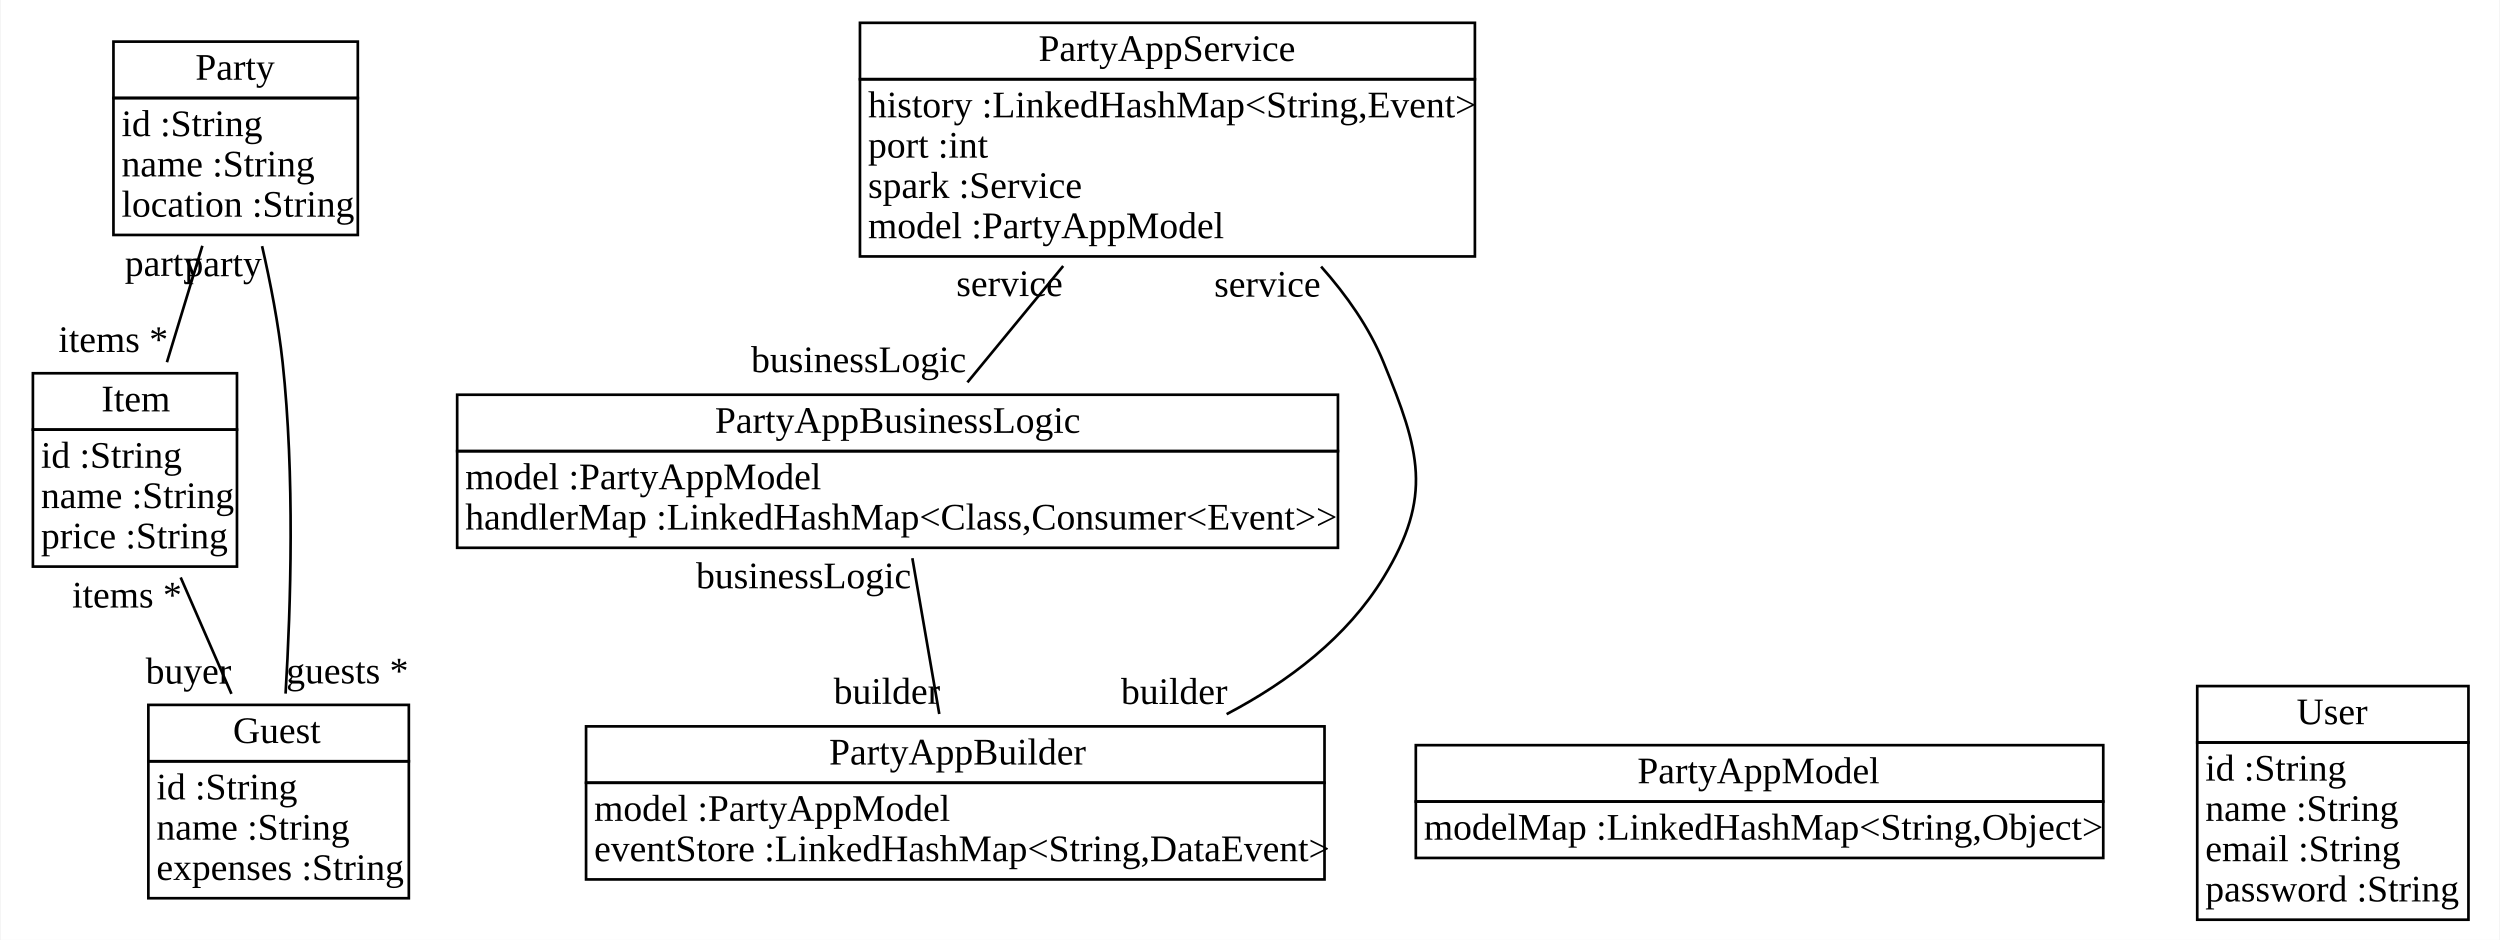
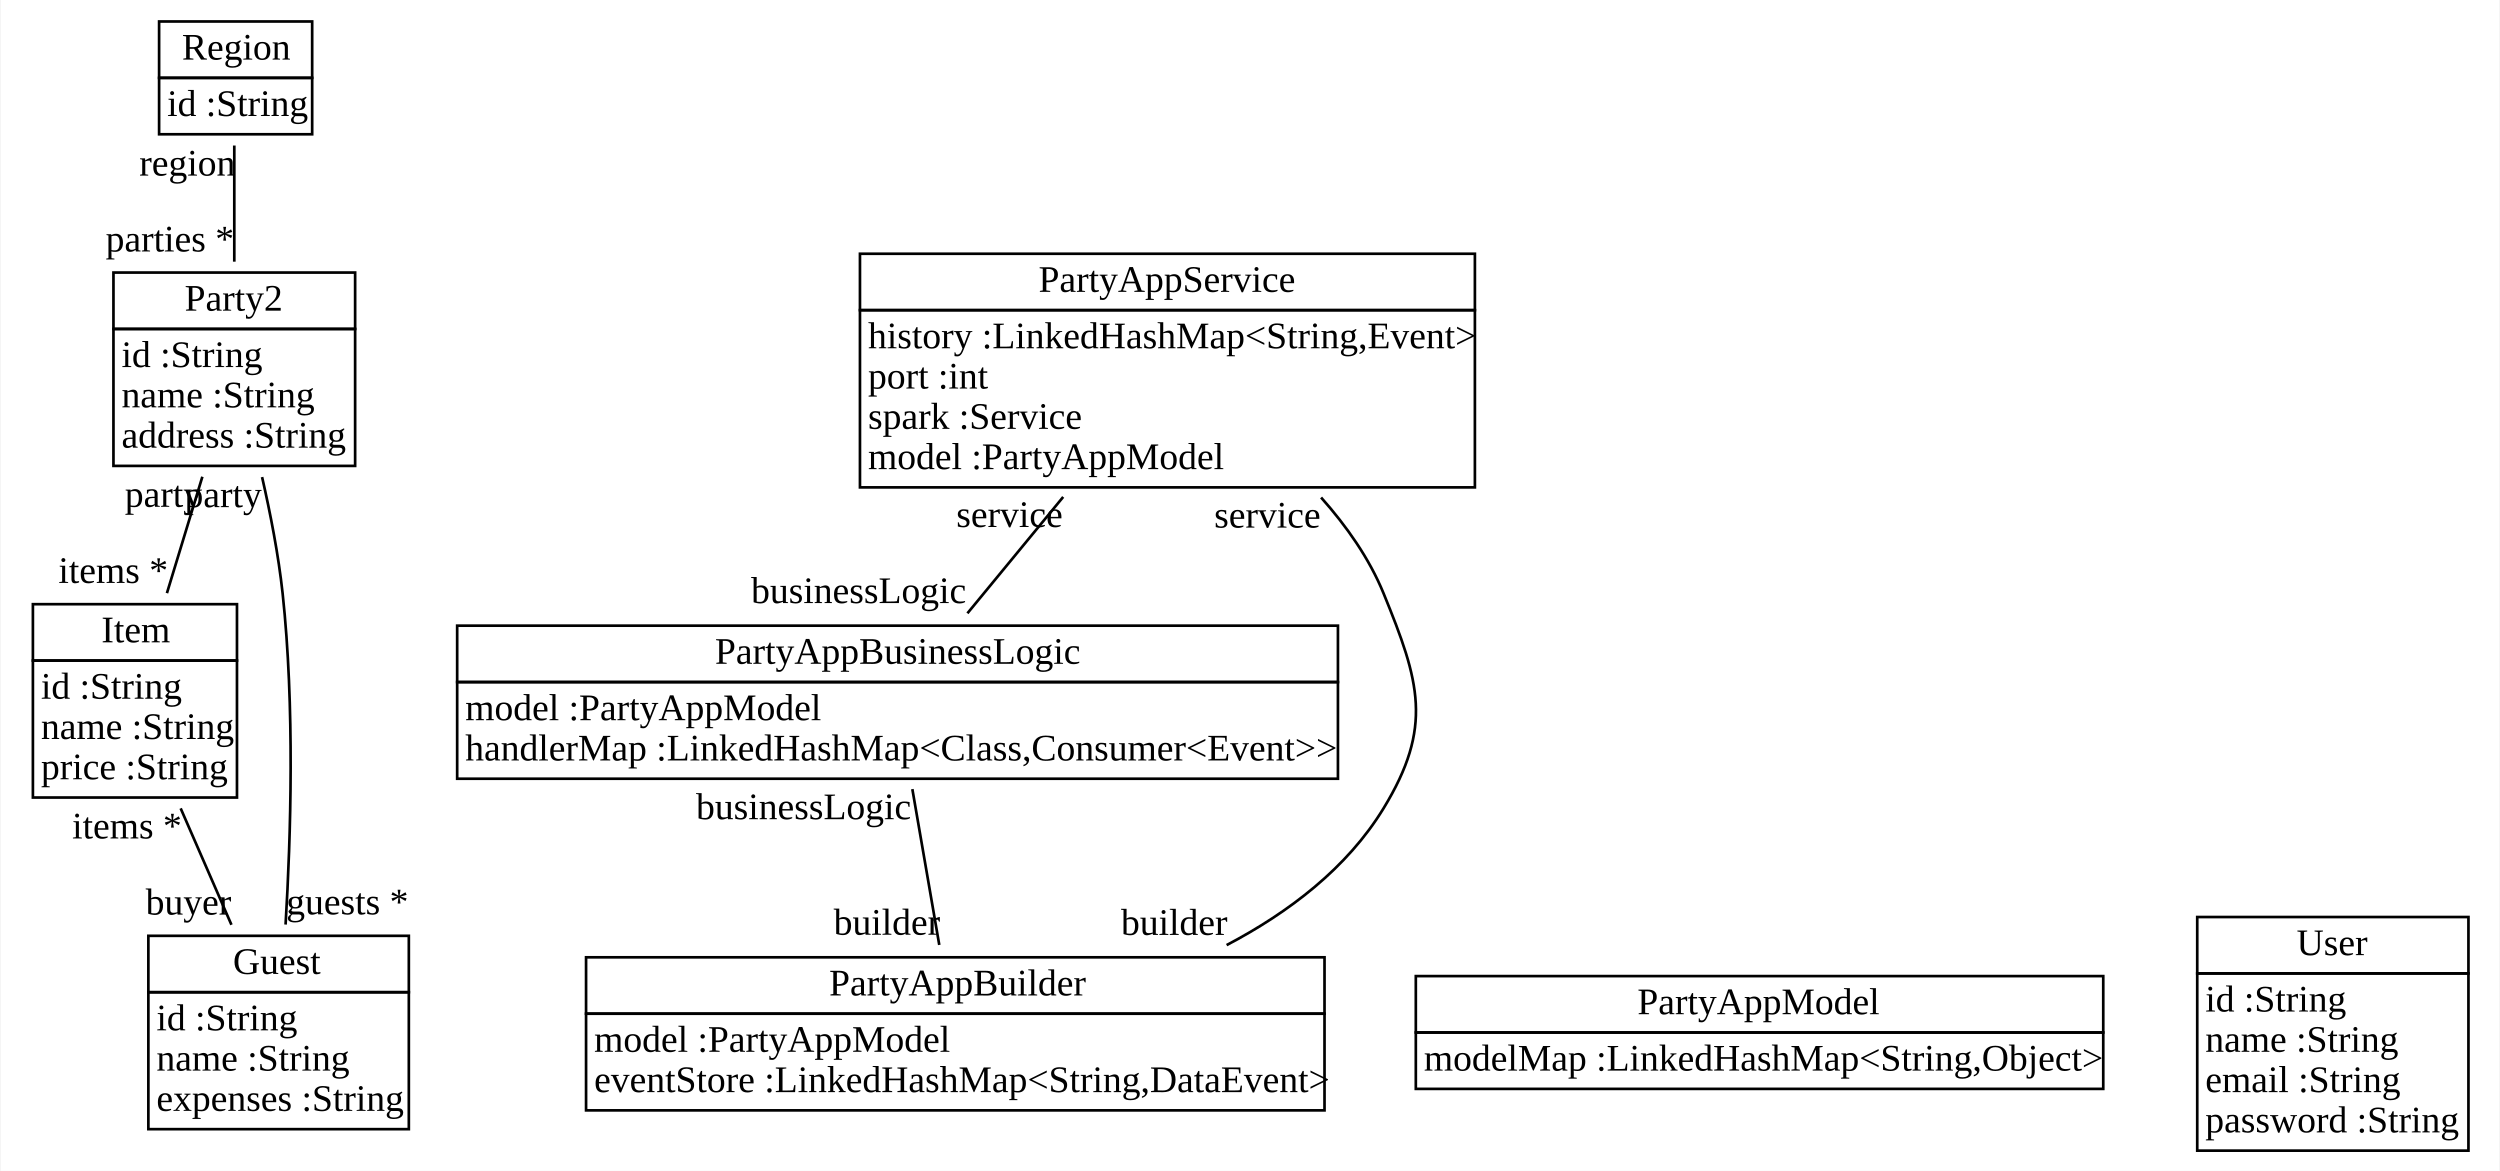
- <svg xmlns="http://www.w3.org/2000/svg" width="931px" height="350px" viewBox="0.00 0.00 930.50 350.00">
-   <g id="graph0" class="graph" transform="scale(1.0 1.0) rotate(0) translate(4 346)">
-     <polygon fill="white" stroke="none" points="-4,4 -4,-346 926.5,-346 926.5,4 -4,4" />
+ <svg xmlns="http://www.w3.org/2000/svg" width="931px" height="436px" viewBox="0.00 0.00 930.50 436.00">
+   <g id="graph0" class="graph" transform="scale(1.0 1.0) rotate(0) translate(4 432)">
+     <polygon fill="white" stroke="none" points="-4,4 -4,-432 926.5,-432 926.5,4 -4,4" />
    <g id="node1" class="node">
      <polygon fill="none" stroke="black" points="51,-62.5 51,-83.5 148,-83.5 148,-62.5 51,-62.5" />
      <text text-anchor="start" x="82.5" y="-69.3" font-family="Times New Roman,serif" font-size="14.00">Guest</text>
      <polygon fill="none" stroke="black" points="51,-11.5 51,-62.5 148,-62.5 148,-11.5 51,-11.5" />
      <text text-anchor="start" x="54" y="-48.3" font-family="Times New Roman,serif" font-size="14.00">id :String</text>
      <text text-anchor="start" x="54" y="-33.3" font-family="Times New Roman,serif" font-size="14.00">name :String</text>
      <text text-anchor="start" x="54" y="-18.3" font-family="Times New Roman,serif" font-size="14.00">expenses :String</text>
    </g>
    <g id="node2" class="node">
      <polygon fill="none" stroke="black" points="8,-186 8,-207 84,-207 84,-186 8,-186" />
      <text text-anchor="start" x="33.5" y="-192.8" font-family="Times New Roman,serif" font-size="14.00">Item</text>
      <polygon fill="none" stroke="black" points="8,-135 8,-186 84,-186 84,-135 8,-135" />
      <text text-anchor="start" x="11" y="-171.8" font-family="Times New Roman,serif" font-size="14.00">id :String</text>
      <text text-anchor="start" x="11" y="-156.8" font-family="Times New Roman,serif" font-size="14.00">name :String</text>
      <text text-anchor="start" x="11" y="-141.8" font-family="Times New Roman,serif" font-size="14.00">price :String</text>
    </g>
    <g id="edge4" class="edge">
      <path fill="none" stroke="black" d="M81.939,-87.612C75.886,-101.486 69.079,-117.093 63.029,-130.961" />
      <text text-anchor="middle" x="43.029" y="-119.761" font-family="Times New Roman,serif" font-size="14.00">items *</text>
      <text text-anchor="middle" x="65.939" y="-91.412" font-family="Times New Roman,serif" font-size="14.00">buyer</text>
    </g>
    <g id="node3" class="node">
-       <polygon fill="none" stroke="black" points="38,-309.5 38,-330.5 129,-330.5 129,-309.5 38,-309.5" />
-       <text text-anchor="start" x="68.5" y="-316.3" font-family="Times New Roman,serif" font-size="14.00">Party</text>
-       <polygon fill="none" stroke="black" points="38,-258.5 38,-309.5 129,-309.5 129,-258.5 38,-258.5" />
+       <polygon fill="none" stroke="black" points="38,-309.5 38,-330.5 128,-330.5 128,-309.5 38,-309.5" />
+       <text text-anchor="start" x="64.5" y="-316.3" font-family="Times New Roman,serif" font-size="14.00">Party2</text>
+       <polygon fill="none" stroke="black" points="38,-258.5 38,-309.5 128,-309.5 128,-258.5 38,-258.5" />
      <text text-anchor="start" x="41" y="-295.3" font-family="Times New Roman,serif" font-size="14.00">id :String</text>
      <text text-anchor="start" x="41" y="-280.3" font-family="Times New Roman,serif" font-size="14.00">name :String</text>
-       <text text-anchor="start" x="41" y="-265.3" font-family="Times New Roman,serif" font-size="14.00">location :String</text>
+       <text text-anchor="start" x="41" y="-265.3" font-family="Times New Roman,serif" font-size="14.00">address :String</text>
    </g>
    <g id="edge5" class="edge">
      <path fill="none" stroke="black" d="M102.098,-87.698C104.08,-120.689 105.522,-169.063 101,-211 99.46,-225.284 96.461,-240.722 93.346,-254.337" />
      <text text-anchor="middle" x="78.846" y="-243.137" font-family="Times New Roman,serif" font-size="14.00">party</text>
      <text text-anchor="middle" x="125.098" y="-91.498" font-family="Times New Roman,serif" font-size="14.00">guests *</text>
    </g>
    <g id="edge6" class="edge">
      <path fill="none" stroke="black" d="M57.911,-211.112C62.136,-224.986 66.888,-240.593 71.112,-254.461" />
      <text text-anchor="middle" x="56.612" y="-243.261" font-family="Times New Roman,serif" font-size="14.00">party</text>
      <text text-anchor="middle" x="37.911" y="-214.912" font-family="Times New Roman,serif" font-size="14.00">items *</text>
+     </g>
+     <g id="node8" class="node">
+       <polygon fill="none" stroke="black" points="55,-403 55,-424 112,-424 112,-403 55,-403" />
+       <text text-anchor="start" x="63.5" y="-409.8" font-family="Times New Roman,serif" font-size="14.00">Region</text>
+       <polygon fill="none" stroke="black" points="55,-382 55,-403 112,-403 112,-382 55,-382" />
+       <text text-anchor="start" x="58" y="-388.8" font-family="Times New Roman,serif" font-size="14.00">id :String</text>
+     </g>
+     <g id="edge7" class="edge">
+       <path fill="none" stroke="black" d="M83,-334.552C83,-349.037 83,-365.034 83,-377.813" />
+       <text text-anchor="middle" x="65.5" y="-366.613" font-family="Times New Roman,serif" font-size="14.00">region</text>
+       <text text-anchor="middle" x="59" y="-338.352" font-family="Times New Roman,serif" font-size="14.00">parties *</text>
    </g>
    <g id="node4" class="node">
      <polygon fill="none" stroke="black" points="214,-54.5 214,-75.5 489,-75.5 489,-54.5 214,-54.5" />
      <text text-anchor="start" x="304.5" y="-61.3" font-family="Times New Roman,serif" font-size="14.00">PartyAppBuilder</text>
      <polygon fill="none" stroke="black" points="214,-18.5 214,-54.5 489,-54.5 489,-18.5 214,-18.5" />
      <text text-anchor="start" x="217" y="-40.3" font-family="Times New Roman,serif" font-size="14.00">model :PartyAppModel</text>
      <text text-anchor="start" x="217" y="-25.3" font-family="Times New Roman,serif" font-size="14.00">eventStore :LinkedHashMap&lt;String,DataEvent&gt;</text>
    </g>
    <g id="node5" class="node">
      <polygon fill="none" stroke="black" points="166,-178 166,-199 494,-199 494,-178 166,-178" />
      <text text-anchor="start" x="262" y="-184.8" font-family="Times New Roman,serif" font-size="14.00">PartyAppBusinessLogic</text>
      <polygon fill="none" stroke="black" points="166,-142 166,-178 494,-178 494,-142 166,-142" />
      <text text-anchor="start" x="169" y="-163.8" font-family="Times New Roman,serif" font-size="14.00">model :PartyAppModel</text>
      <text text-anchor="start" x="169" y="-148.8" font-family="Times New Roman,serif" font-size="14.00">handlerMap :LinkedHashMap&lt;Class,Consumer&lt;Event&gt;&gt;</text>
    </g>
    <g id="edge1" class="edge">
      <path fill="none" stroke="black" d="M345.537,-80.106C342.451,-97.965 338.603,-120.228 335.508,-138.131" />
      <text text-anchor="middle" x="295.008" y="-126.931" font-family="Times New Roman,serif" font-size="14.00">businessLogic</text>
      <text text-anchor="middle" x="326.037" y="-83.906" font-family="Times New Roman,serif" font-size="14.00">builder</text>
    </g>
    <g id="node7" class="node">
      <polygon fill="none" stroke="black" points="316,-316.5 316,-337.5 545,-337.5 545,-316.5 316,-316.5" />
      <text text-anchor="start" x="382.5" y="-323.3" font-family="Times New Roman,serif" font-size="14.00">PartyAppService</text>
      <polygon fill="none" stroke="black" points="316,-250.5 316,-316.5 545,-316.5 545,-250.5 316,-250.5" />
      <text text-anchor="start" x="319" y="-302.3" font-family="Times New Roman,serif" font-size="14.00">history :LinkedHashMap&lt;String,Event&gt;</text>
      <text text-anchor="start" x="319" y="-287.3" font-family="Times New Roman,serif" font-size="14.00">port :int</text>
      <text text-anchor="start" x="319" y="-272.3" font-family="Times New Roman,serif" font-size="14.00">spark :Service</text>
      <text text-anchor="start" x="319" y="-257.3" font-family="Times New Roman,serif" font-size="14.00">model :PartyAppModel</text>
    </g>
    <g id="edge2" class="edge">
      <path fill="none" stroke="black" d="M452.538,-80.041C475.675,-92.192 497.419,-108.716 511,-131 529.504,-161.361 524.456,-178.089 511,-211 505.683,-224.006 497.217,-236.067 487.722,-246.729" />
      <text text-anchor="middle" x="467.722" y="-235.529" font-family="Times New Roman,serif" font-size="14.00">service</text>
      <text text-anchor="middle" x="433.038" y="-83.841" font-family="Times New Roman,serif" font-size="14.00">builder</text>
    </g>
    <g id="edge3" class="edge">
      <path fill="none" stroke="black" d="M356.013,-203.606C366.892,-216.824 379.758,-232.456 391.684,-246.946" />
      <text text-anchor="middle" x="371.684" y="-235.746" font-family="Times New Roman,serif" font-size="14.00">service</text>
      <text text-anchor="middle" x="315.513" y="-207.406" font-family="Times New Roman,serif" font-size="14.00">businessLogic</text>
    </g>
    <g id="node6" class="node">
      <polygon fill="none" stroke="black" points="523,-47.5 523,-68.5 779,-68.5 779,-47.5 523,-47.5" />
      <text text-anchor="start" x="605.5" y="-54.3" font-family="Times New Roman,serif" font-size="14.00">PartyAppModel</text>
      <polygon fill="none" stroke="black" points="523,-26.5 523,-47.5 779,-47.5 779,-26.5 523,-26.5" />
      <text text-anchor="start" x="526" y="-33.3" font-family="Times New Roman,serif" font-size="14.00">modelMap :LinkedHashMap&lt;String,Object&gt;</text>
    </g>
-     <g id="node8" class="node">
+     <g id="node9" class="node">
      <polygon fill="none" stroke="black" points="814,-69.5 814,-90.5 915,-90.5 915,-69.5 814,-69.5" />
      <text text-anchor="start" x="851" y="-76.3" font-family="Times New Roman,serif" font-size="14.00">User</text>
      <polygon fill="none" stroke="black" points="814,-3.5 814,-69.5 915,-69.5 915,-3.5 814,-3.5" />
      <text text-anchor="start" x="817" y="-55.3" font-family="Times New Roman,serif" font-size="14.00">id :String</text>
      <text text-anchor="start" x="817" y="-40.3" font-family="Times New Roman,serif" font-size="14.00">name :String</text>
      <text text-anchor="start" x="817" y="-25.3" font-family="Times New Roman,serif" font-size="14.00">email :String</text>
      <text text-anchor="start" x="817" y="-10.3" font-family="Times New Roman,serif" font-size="14.00">password :String</text>
    </g>
  </g>
</svg>
